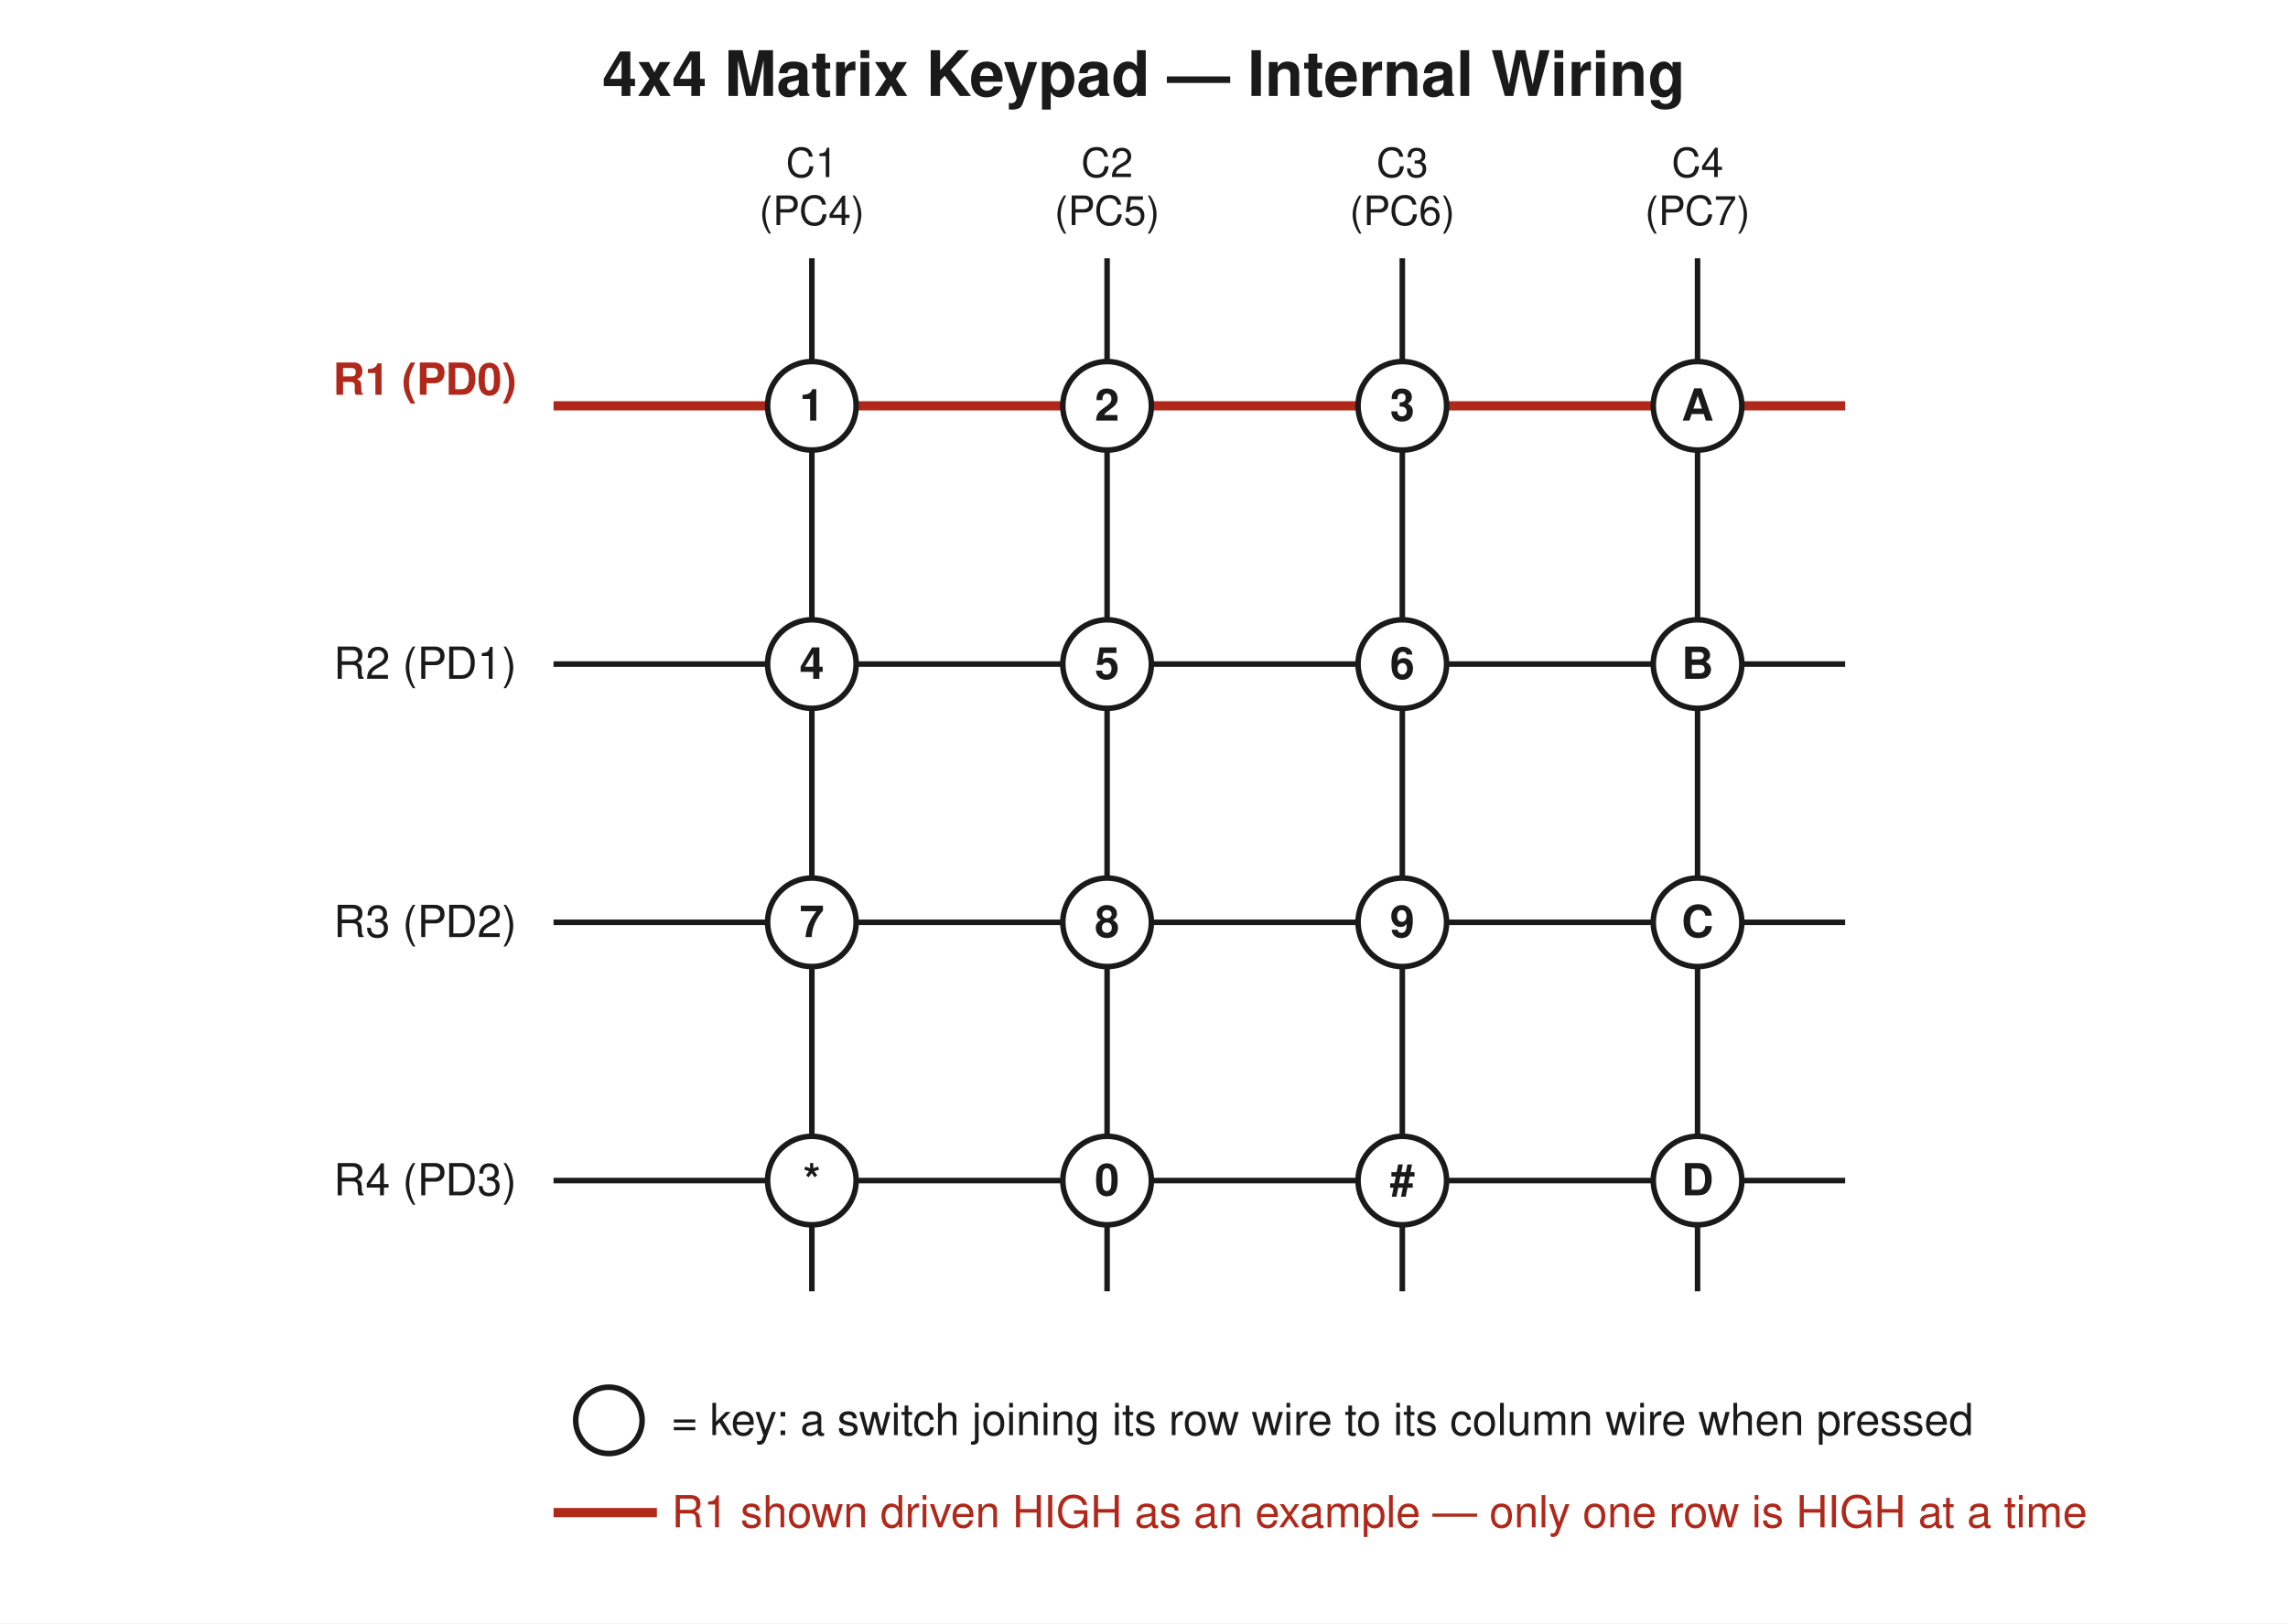
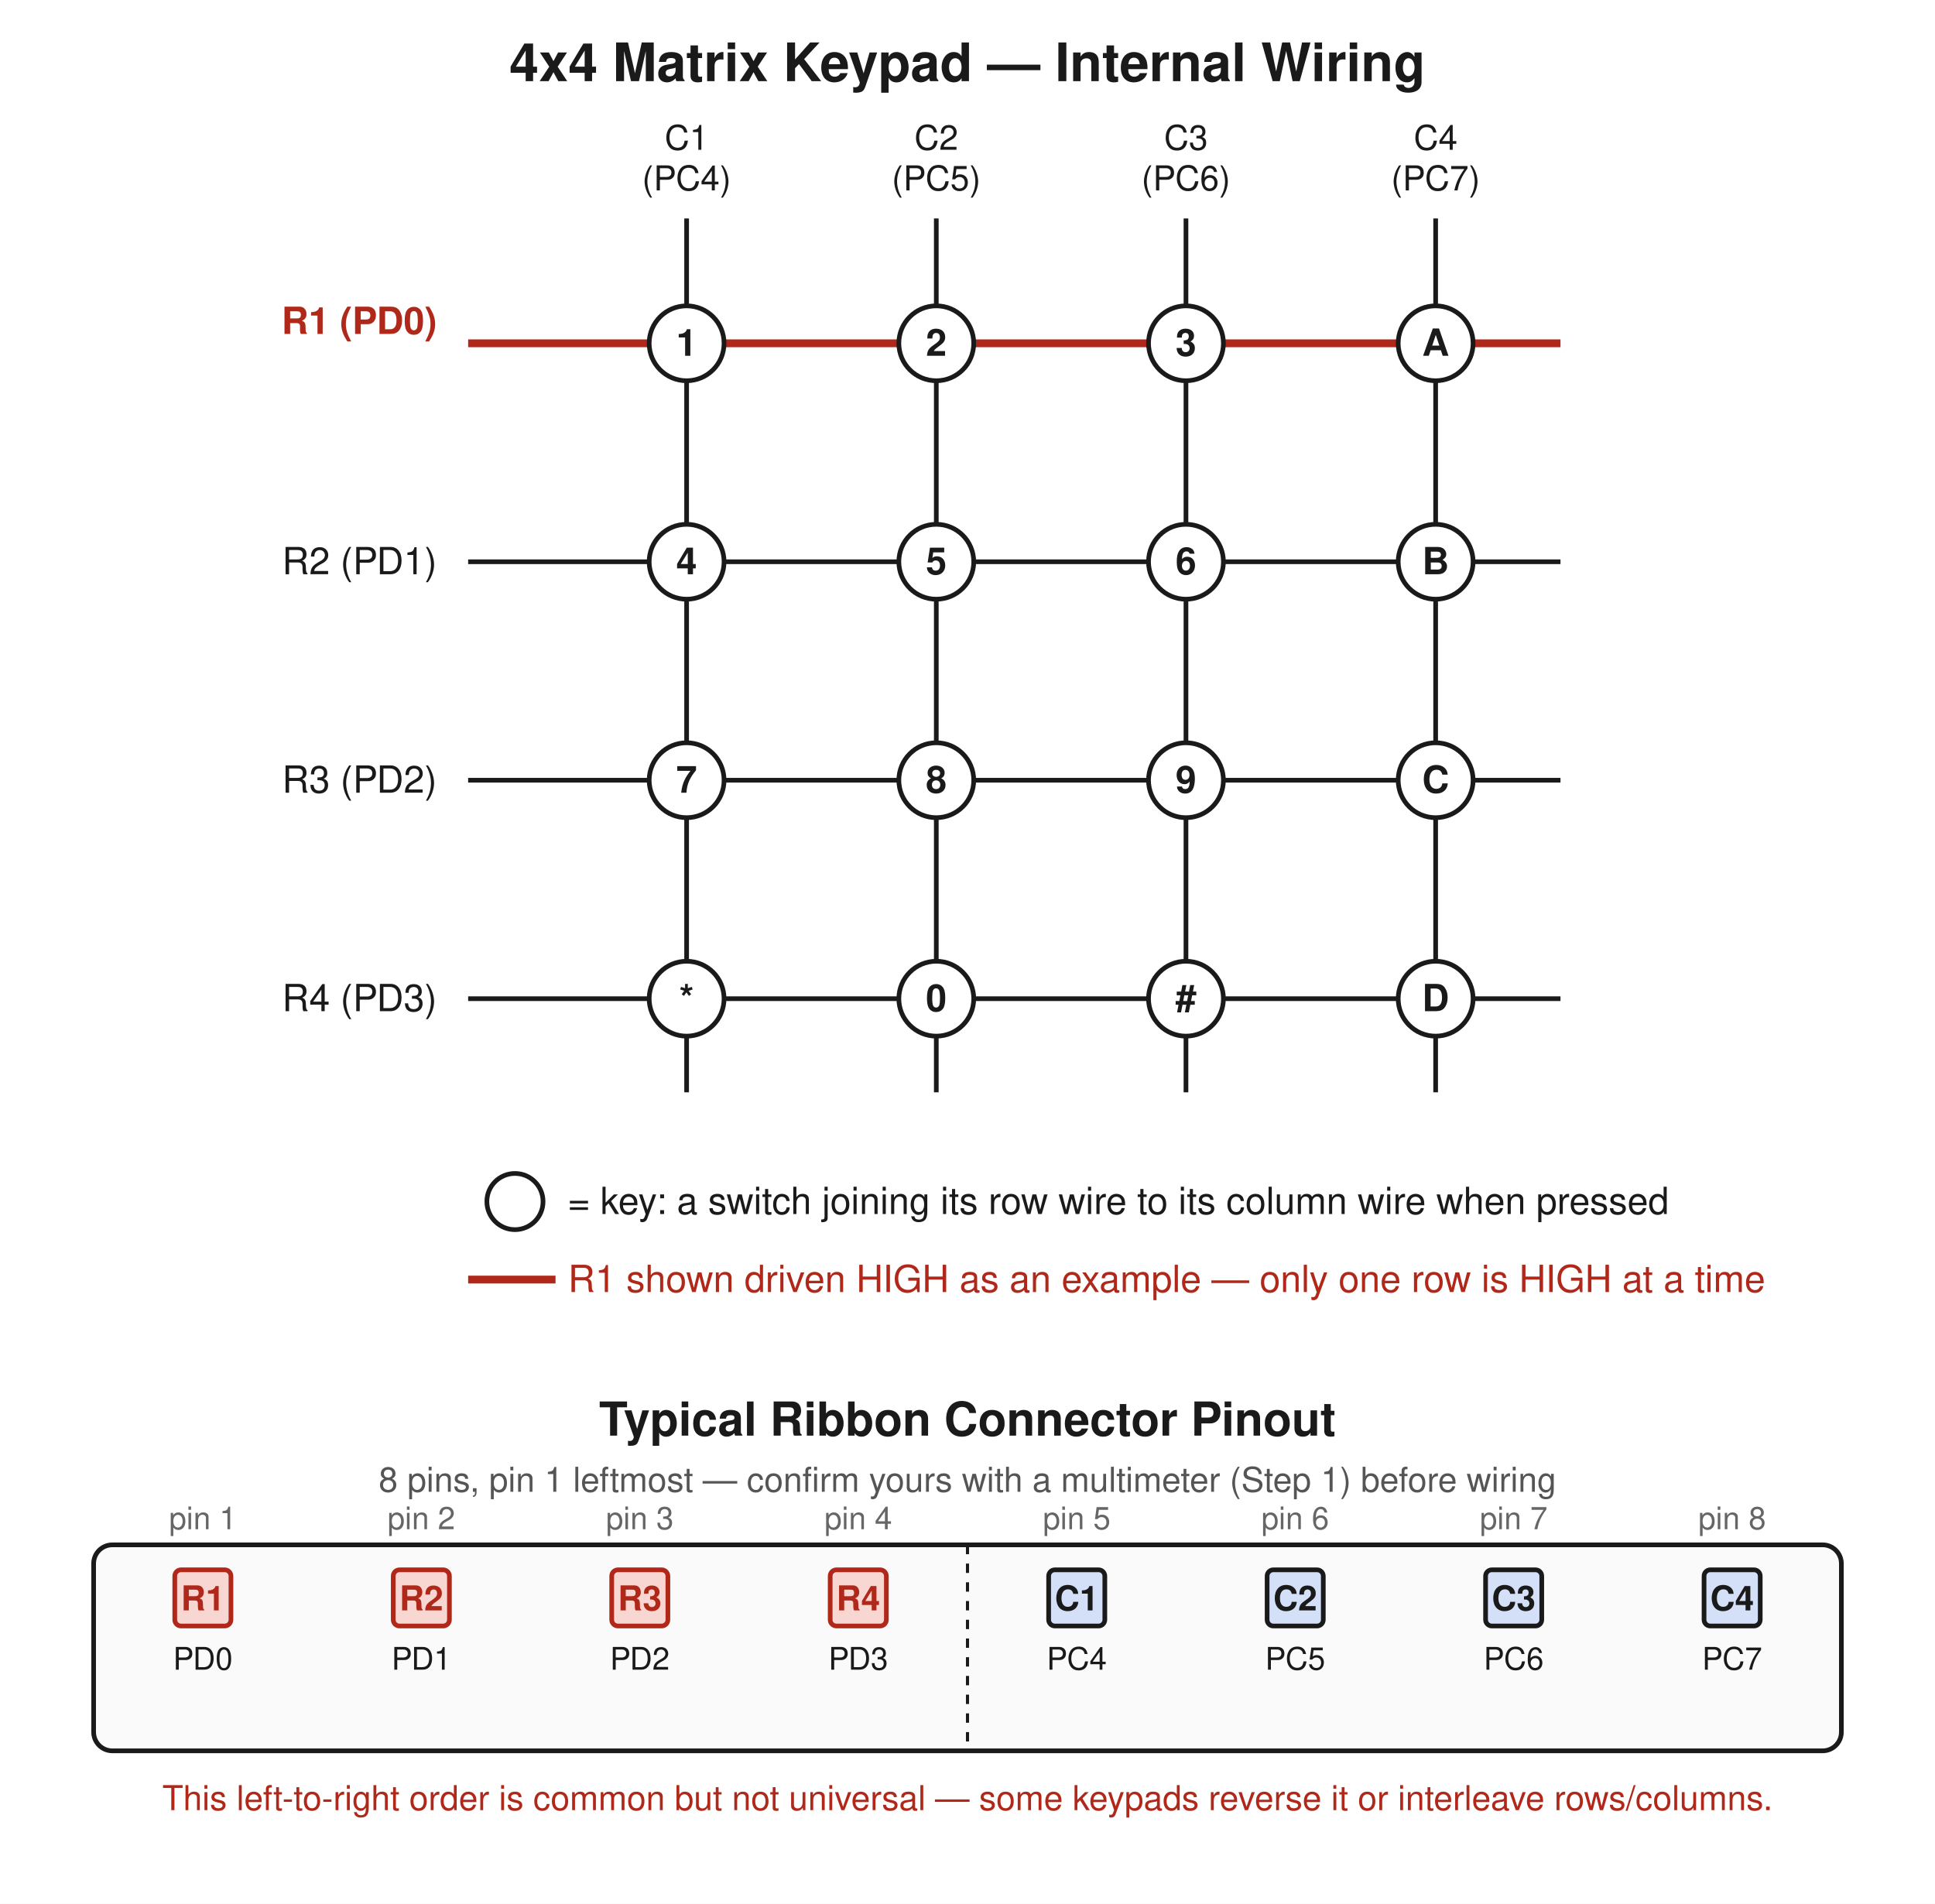
- <svg xmlns="http://www.w3.org/2000/svg" viewBox="0 0 620 440" font-family="Helvetica, Arial, sans-serif">
-   <rect x="0" y="0" width="620" height="440" fill="#ffffff" />
+ <svg xmlns="http://www.w3.org/2000/svg" viewBox="0 0 620 610" font-family="Helvetica, Arial, sans-serif">
+   <rect x="0" y="0" width="620" height="610" fill="#ffffff" />
  <text x="310" y="26" text-anchor="middle" font-size="17" font-weight="bold" fill="#1a1a1a">4x4 Matrix Keypad — Internal Wiring</text>
  <g font-size="11" fill="#1a1a1a" text-anchor="middle">
    <text x="220" y="48">C1</text>
    <text x="220" y="61">(PC4)</text>
    <text x="300" y="48">C2</text>
    <text x="300" y="61">(PC5)</text>
    <text x="380" y="48">C3</text>
    <text x="380" y="61">(PC6)</text>
    <text x="460" y="48">C4</text>
    <text x="460" y="61">(PC7)</text>
  </g>
  <g stroke="#1a1a1a" stroke-width="1.5">
    <line x1="220" y1="70" x2="220" y2="350" />
    <line x1="300" y1="70" x2="300" y2="350" />
    <line x1="380" y1="70" x2="380" y2="350" />
    <line x1="460" y1="70" x2="460" y2="350" />
  </g>
  <line x1="150" y1="110" x2="500" y2="110" stroke="#b0281a" stroke-width="2.5" />
  <g stroke="#1a1a1a" stroke-width="1.5">
    <line x1="150" y1="180" x2="500" y2="180" />
    <line x1="150" y1="250" x2="500" y2="250" />
    <line x1="150" y1="320" x2="500" y2="320" />
  </g>
  <g font-size="12" fill="#1a1a1a" text-anchor="end">
    <text x="140" y="107" fill="#b0281a" font-weight="bold">R1 (PD0)</text>
    <text x="140" y="184">R2 (PD1)</text>
    <text x="140" y="254">R3 (PD2)</text>
    <text x="140" y="324">R4 (PD3)</text>
  </g>
  <g font-size="12" font-weight="bold" text-anchor="middle" fill="#1a1a1a">
    <circle cx="220" cy="110" r="12" fill="#ffffff" stroke="#1a1a1a" stroke-width="1.5" />
    <text x="220" y="114">1</text>
    <circle cx="300" cy="110" r="12" fill="#ffffff" stroke="#1a1a1a" stroke-width="1.5" />
    <text x="300" y="114">2</text>
    <circle cx="380" cy="110" r="12" fill="#ffffff" stroke="#1a1a1a" stroke-width="1.5" />
    <text x="380" y="114">3</text>
    <circle cx="460" cy="110" r="12" fill="#ffffff" stroke="#1a1a1a" stroke-width="1.5" />
    <text x="460" y="114">A</text>
    <circle cx="220" cy="180" r="12" fill="#ffffff" stroke="#1a1a1a" stroke-width="1.5" />
    <text x="220" y="184">4</text>
    <circle cx="300" cy="180" r="12" fill="#ffffff" stroke="#1a1a1a" stroke-width="1.5" />
    <text x="300" y="184">5</text>
    <circle cx="380" cy="180" r="12" fill="#ffffff" stroke="#1a1a1a" stroke-width="1.5" />
    <text x="380" y="184">6</text>
    <circle cx="460" cy="180" r="12" fill="#ffffff" stroke="#1a1a1a" stroke-width="1.5" />
    <text x="460" y="184">B</text>
    <circle cx="220" cy="250" r="12" fill="#ffffff" stroke="#1a1a1a" stroke-width="1.5" />
    <text x="220" y="254">7</text>
    <circle cx="300" cy="250" r="12" fill="#ffffff" stroke="#1a1a1a" stroke-width="1.5" />
    <text x="300" y="254">8</text>
    <circle cx="380" cy="250" r="12" fill="#ffffff" stroke="#1a1a1a" stroke-width="1.5" />
    <text x="380" y="254">9</text>
    <circle cx="460" cy="250" r="12" fill="#ffffff" stroke="#1a1a1a" stroke-width="1.5" />
    <text x="460" y="254">C</text>
    <circle cx="220" cy="320" r="12" fill="#ffffff" stroke="#1a1a1a" stroke-width="1.5" />
    <text x="220" y="324">*</text>
    <circle cx="300" cy="320" r="12" fill="#ffffff" stroke="#1a1a1a" stroke-width="1.5" />
    <text x="300" y="324">0</text>
    <circle cx="380" cy="320" r="12" fill="#ffffff" stroke="#1a1a1a" stroke-width="1.5" />
    <text x="380" y="324">#</text>
    <circle cx="460" cy="320" r="12" fill="#ffffff" stroke="#1a1a1a" stroke-width="1.5" />
    <text x="460" y="324">D</text>
  </g>
  <g font-size="12" fill="#1a1a1a">
    <circle cx="165" cy="385" r="9" fill="#ffffff" stroke="#1a1a1a" stroke-width="1.5" />
    <text x="182" y="389">= key: a switch joining its row wire to its column wire when pressed</text>
    <line x1="150" y1="410" x2="178" y2="410" stroke="#b0281a" stroke-width="2.5" />
    <text x="182" y="414" fill="#b0281a">R1 shown driven HIGH as an example — only one row is HIGH at a time</text>
  </g>
+   <text x="310" y="460" text-anchor="middle" font-size="15" font-weight="bold" fill="#1a1a1a">Typical Ribbon Connector Pinout</text>
+   <text x="310" y="478" text-anchor="middle" font-size="11" fill="#555555">8 pins, pin 1 leftmost — confirm yours with a multimeter (Step 1) before wiring</text>
+   <rect x="30" y="495" width="560" height="66" rx="6" fill="#fafafa" stroke="#1a1a1a" stroke-width="1.5" />
+   <line x1="310" y1="495" x2="310" y2="561" stroke="#1a1a1a" stroke-width="1" stroke-dasharray="3,3" />
+   <g font-size="10" text-anchor="middle">
+     <text x="65" y="490" fill="#666666">pin 1</text>
+     <rect x="56" y="503" width="18" height="18" rx="2" fill="#f8d7d3" stroke="#b0281a" stroke-width="1.5" />
+     <text x="65" y="516" font-weight="bold" fill="#b0281a" font-size="11">R1</text>
+     <text x="65" y="535" fill="#1a1a1a">PD0</text>
+     <text x="135" y="490" fill="#666666">pin 2</text>
+     <rect x="126" y="503" width="18" height="18" rx="2" fill="#f8d7d3" stroke="#b0281a" stroke-width="1.5" />
+     <text x="135" y="516" font-weight="bold" fill="#b0281a" font-size="11">R2</text>
+     <text x="135" y="535" fill="#1a1a1a">PD1</text>
+     <text x="205" y="490" fill="#666666">pin 3</text>
+     <rect x="196" y="503" width="18" height="18" rx="2" fill="#f8d7d3" stroke="#b0281a" stroke-width="1.5" />
+     <text x="205" y="516" font-weight="bold" fill="#b0281a" font-size="11">R3</text>
+     <text x="205" y="535" fill="#1a1a1a">PD2</text>
+     <text x="275" y="490" fill="#666666">pin 4</text>
+     <rect x="266" y="503" width="18" height="18" rx="2" fill="#f8d7d3" stroke="#b0281a" stroke-width="1.5" />
+     <text x="275" y="516" font-weight="bold" fill="#b0281a" font-size="11">R4</text>
+     <text x="275" y="535" fill="#1a1a1a">PD3</text>
+     <text x="345" y="490" fill="#666666">pin 5</text>
+     <rect x="336" y="503" width="18" height="18" rx="2" fill="#d3e0f8" stroke="#1a1a1a" stroke-width="1.5" />
+     <text x="345" y="516" font-weight="bold" fill="#1a1a1a" font-size="11">C1</text>
+     <text x="345" y="535" fill="#1a1a1a">PC4</text>
+     <text x="415" y="490" fill="#666666">pin 6</text>
+     <rect x="406" y="503" width="18" height="18" rx="2" fill="#d3e0f8" stroke="#1a1a1a" stroke-width="1.5" />
+     <text x="415" y="516" font-weight="bold" fill="#1a1a1a" font-size="11">C2</text>
+     <text x="415" y="535" fill="#1a1a1a">PC5</text>
+     <text x="485" y="490" fill="#666666">pin 7</text>
+     <rect x="476" y="503" width="18" height="18" rx="2" fill="#d3e0f8" stroke="#1a1a1a" stroke-width="1.5" />
+     <text x="485" y="516" font-weight="bold" fill="#1a1a1a" font-size="11">C3</text>
+     <text x="485" y="535" fill="#1a1a1a">PC6</text>
+     <text x="555" y="490" fill="#666666">pin 8</text>
+     <rect x="546" y="503" width="18" height="18" rx="2" fill="#d3e0f8" stroke="#1a1a1a" stroke-width="1.5" />
+     <text x="555" y="516" font-weight="bold" fill="#1a1a1a" font-size="11">C4</text>
+     <text x="555" y="535" fill="#1a1a1a">PC7</text>
+   </g>
+   <text x="310" y="580" text-anchor="middle" font-size="11" fill="#b0281a">This left-to-right order is common but not universal — some keypads reverse it or interleave rows/columns.</text>
</svg>
